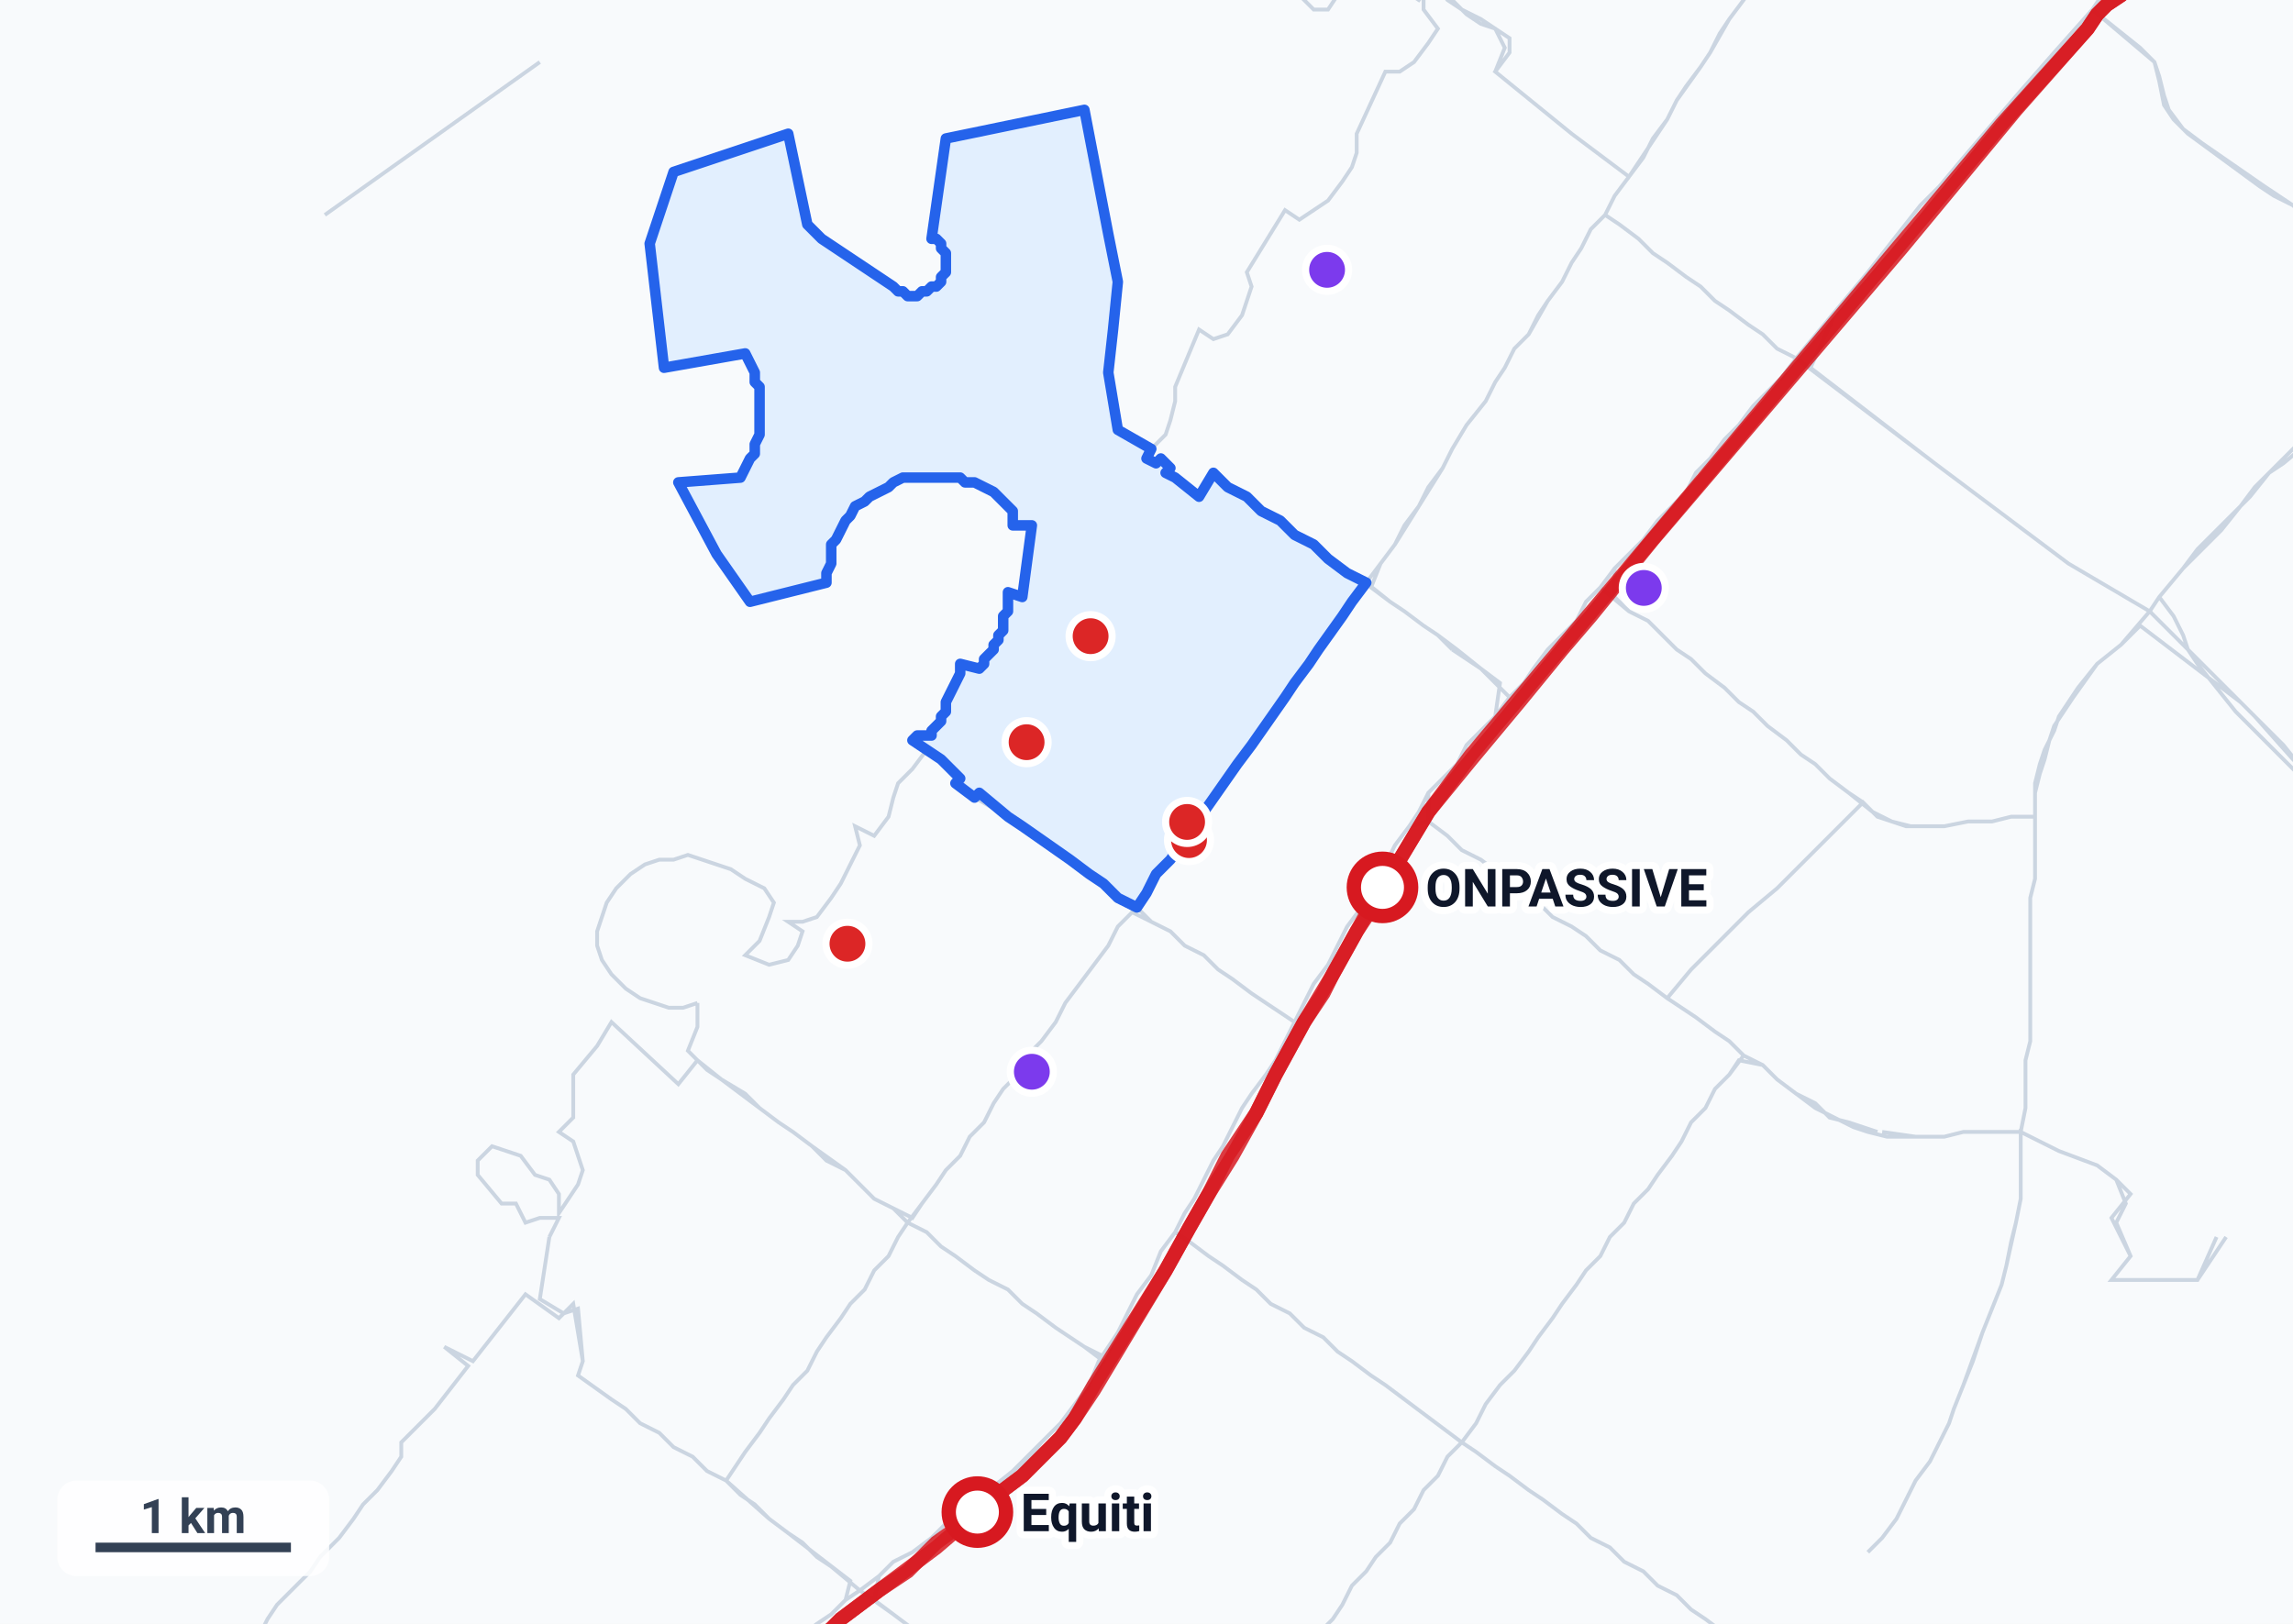
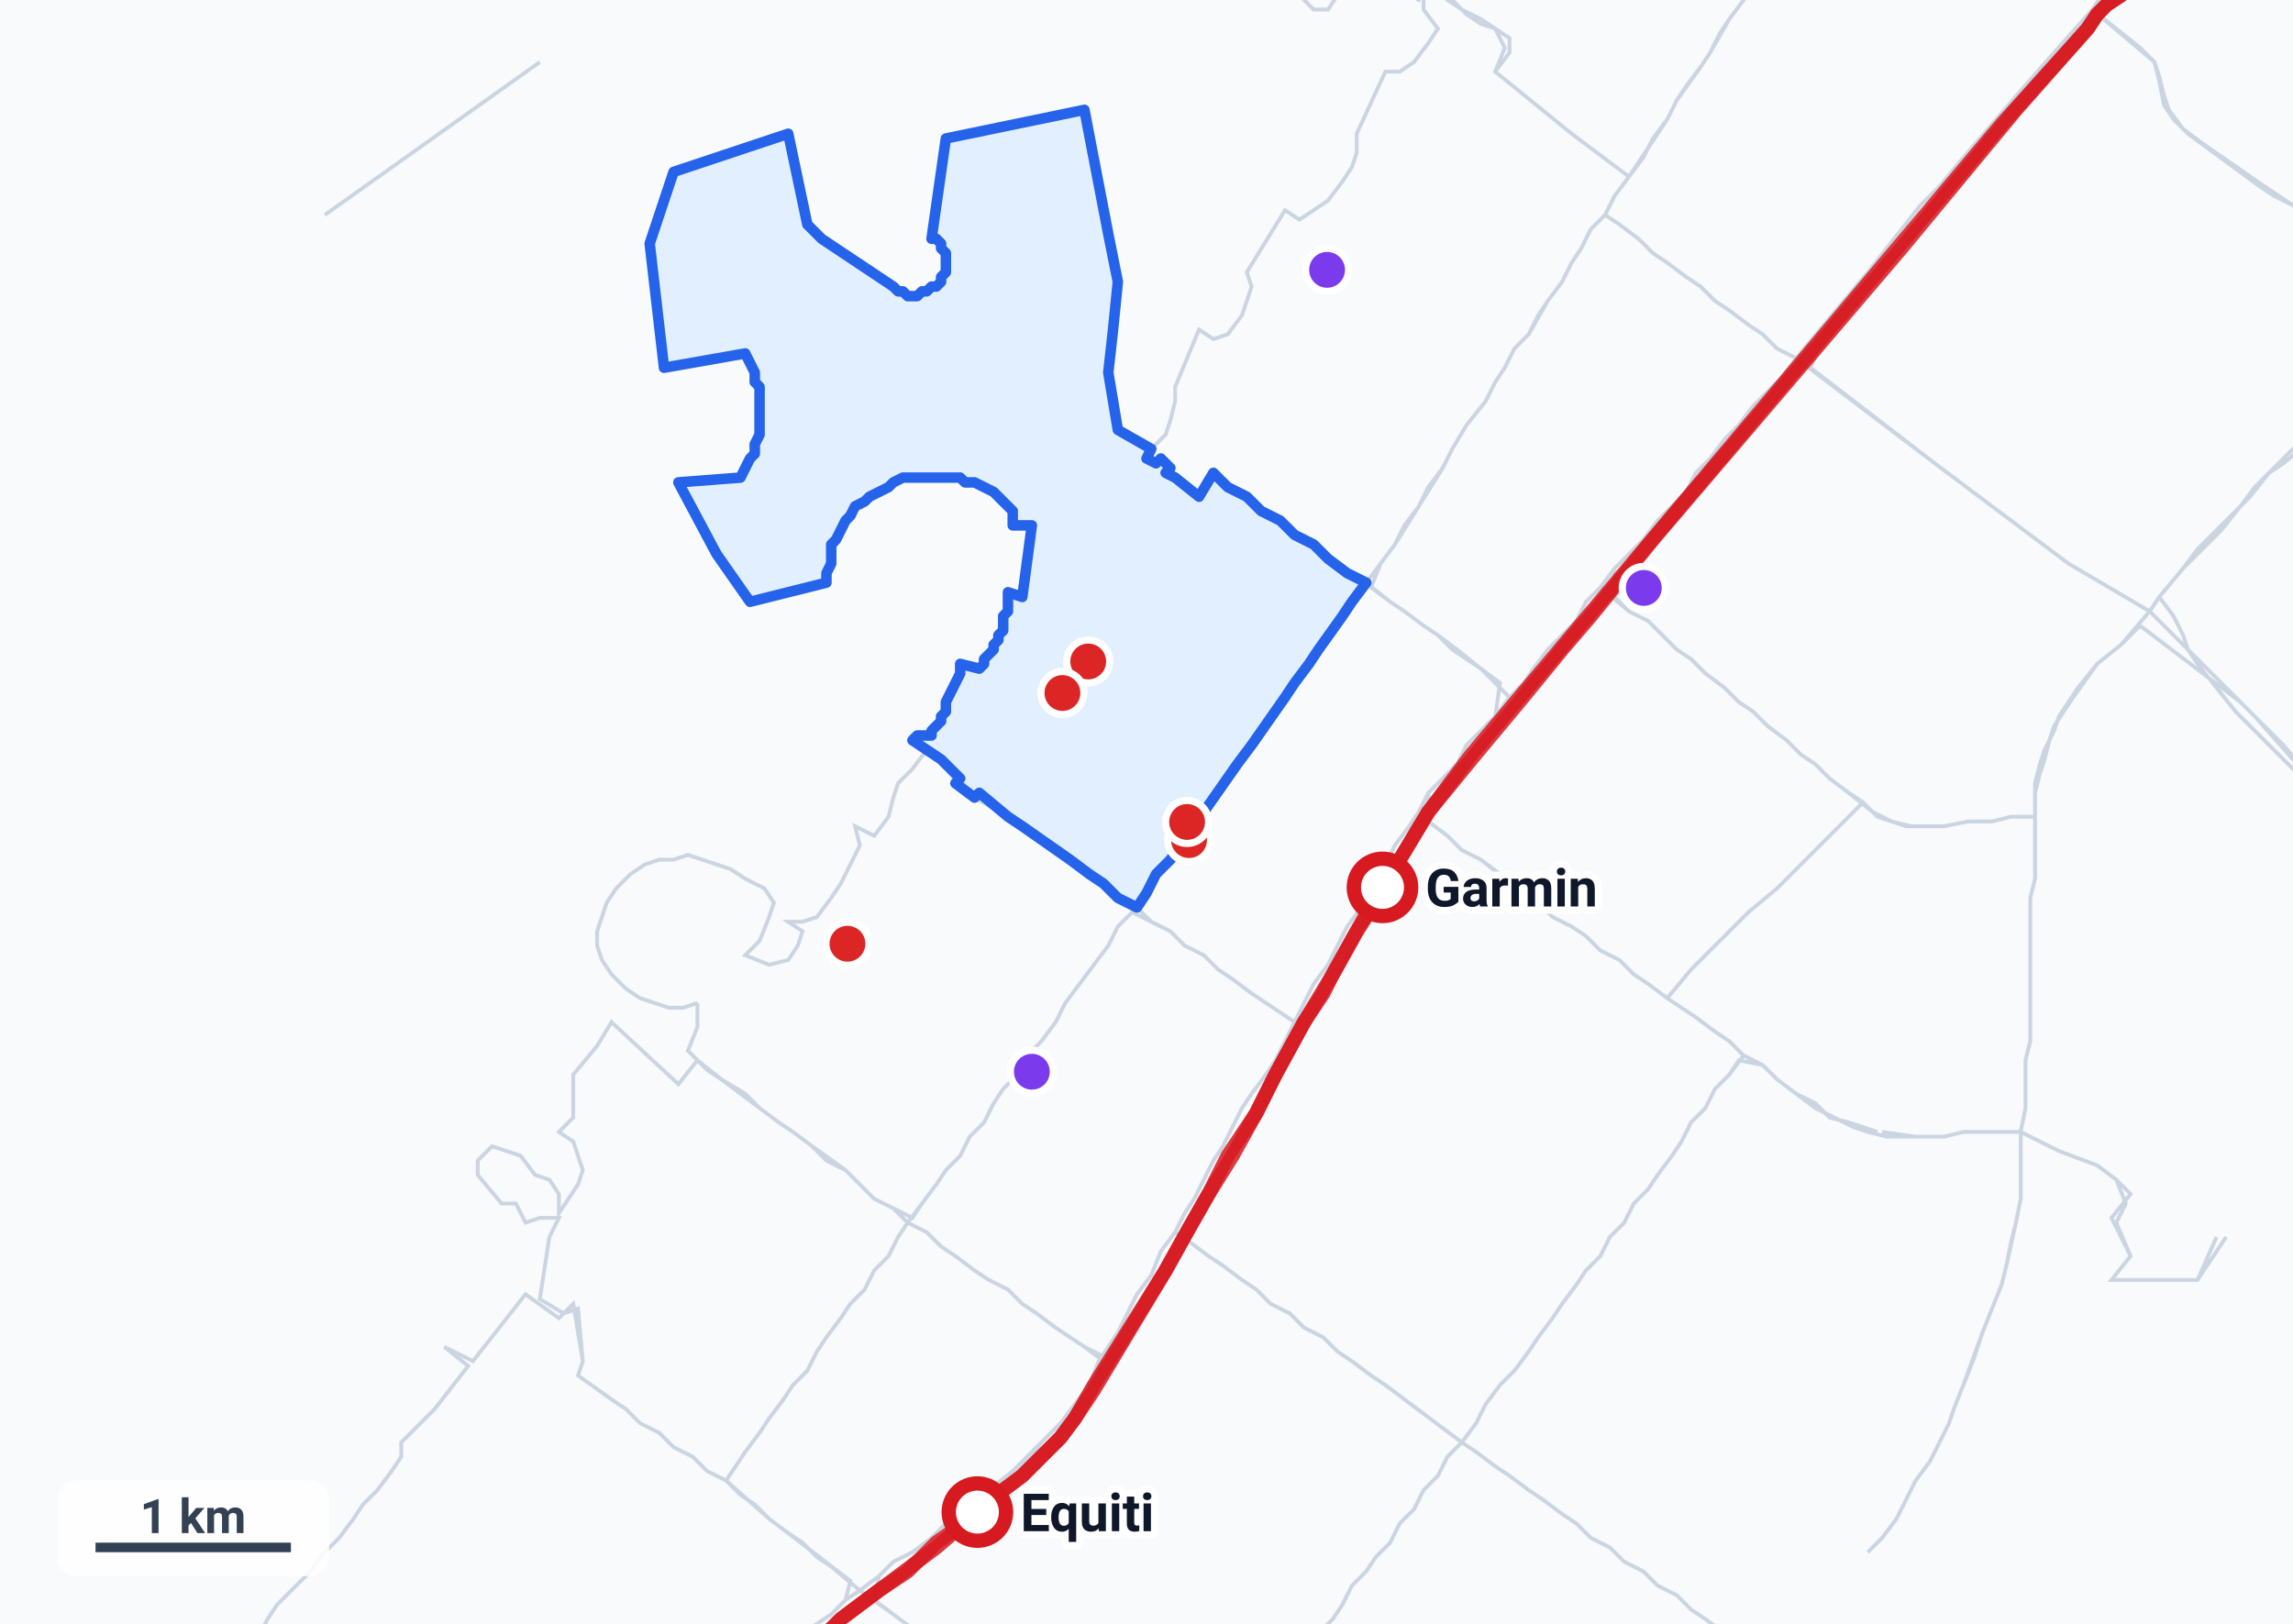
<svg xmlns="http://www.w3.org/2000/svg" viewBox="0 0 480 340" width="480" height="340">
  <style>.l{font:600 11px system-ui,-apple-system,"Segoe UI",Roboto,sans-serif;fill:#0f172a;paint-order:stroke;stroke:#fff;stroke-width:3px;stroke-linejoin:round}.s{font:600 10px system-ui,-apple-system,"Segoe UI",Roboto,sans-serif;fill:#334155}</style>
  <rect width="480" height="340" fill="#f8fafc" />
  <path d="M394,237 401,238 407,238 411,237 415,237 419,237 423,237 423,242 423,246 423,251 422,256 421,260 420,265 419,269 417,274 415,279 413,285 411,290 409,295 408,298 406,302 404,306 401,310 399,314 397,318 394,322 391,325M364,344 361,342 357,339 354,337 351,334 347,332 344,329 340,327 337,324 333,322 330,319 327,317 323,314 320,312 316,309 313,307 309,304 306,302 309,298 311,294 314,290 317,287 320,283 322,280 325,276 327,273 330,269 332,266 335,263 337,259 340,256 342,252 345,249 347,246 350,242 352,239 354,235 357,232 359,228 362,225 364,222 369,223 372,226 376,229 380,231 383,234 387,235 390,236 393,237M323,314 327,317 330,319 333,322 337,324 340,327 344,329 347,332 351,334 354,337 357,339 361,342 364,344M274,346 276,342 279,339 281,336 283,332 286,329 288,326 291,323 293,319 296,316 298,312 301,309 303,305 306,302 309,304 313,307 316,309 320,312 323,314M184,330 180,333 174,328 171,326 168,323 165,321 161,318 158,315 155,313 152,310 154,307 156,304 159,300 161,297 164,293 166,290 169,287 171,283 173,280 176,276 178,273 181,270 183,266 186,263 188,259 190,256 194,258 197,261 200,263 204,266 207,268 211,270 214,273 217,275 221,278 224,280 227,282 231,285 229,288 226,293 223,297 219,301 216,304 212,308 207,312 202,316 198,319 195,322 191,325 187,327 184,330M319,187 322,189 325,192 329,194 332,196 335,199 339,201 342,204 345,206 349,209 352,211 355,213 359,216 362,218 365,221 362,225 359,228 357,232 354,235 352,239 350,242 347,246 345,249 342,252 340,256 337,259 335,263 332,266 330,269 327,273 325,276 322,280 320,283 317,287 314,290 311,294 309,298 306,302 302,299 298,296 294,293 290,290 287,288 283,285 280,283 277,280 273,278 270,275 266,273 263,270 260,268 256,265 253,263 249,260 246,258 248,254 250,251 252,247 254,243 256,240 258,236 260,232 262,229 265,225 267,222 269,218 271,214 273,210 275,206 278,202 280,198 282,194 285,190 287,186 290,181 292,177 295,173 299,172 303,175 306,178 310,180 314,183 319,187M231,284 227,282 224,280 221,278 217,275 214,273 211,270 207,268 204,266 200,263 197,261 194,258 190,256 193,252 196,248 198,245 201,242 203,238 206,235 208,231 210,228 213,225 215,221 218,218 221,214 223,210 226,206 229,202 232,198 234,194 237,191 241,193 245,195 248,198 252,200 255,203 258,205 262,208 265,210 271,214 269,218 267,222 265,225 262,229 260,232 258,236 256,240 254,243 252,247 250,251 248,254 246,258 243,262 241,267 238,271 236,275 234,279 232,283M164,345 167,343 171,340 174,338 177,335 180,333 187,338 191,341 195,344 199,346M336,45 339,47 343,50 346,53 349,55 353,58 356,60 359,63 362,65 366,68 369,70 372,73 376,75 373,79 370,82 367,85 364,89 361,92 358,96 355,99 353,103 350,106 347,109 344,113 341,116 338,119 335,123 332,126 330,130 327,133 324,136 321,140 319,143 316,146 310,140 305,136 301,133 298,131 294,128 291,126 287,123 289,118 292,114 294,110 297,106 299,102 302,98 304,94 307,89 311,84 313,80 315,77 317,73 320,70 322,66 324,63 327,59 329,55 331,52 333,48 336,45M488,87 485,89 482,92 479,95 475,99 472,102 469,106 465,111 457,119 452,125 450,128 433,118 405,97 379,77 384,66 391,57 402,43 406,39 411,33 423,19 430,11 438,2 448,10 451,13 452,17 453,22 455,25 458,28 473,39 476,41 480,43 483,45 486,47 489,50M489,50 486,48 483,46 480,43 477,41 474,39 461,30 457,27 454,23 453,20 452,16 451,13 438,2 442,-4M390,168 384,174 378,180 372,186 366,191 360,197 354,203 349,209 345,206 342,204 339,201 335,199 332,196 329,194 325,192 322,189 319,187 315,184 310,180 306,178 303,175 299,172 299,166 302,163 305,160 307,156 310,153 313,150 316,146 319,143 321,140 324,136 327,133 330,130 332,126 335,123 341,128 345,130 348,133 351,136 354,138 357,141 361,144 364,147 367,149 370,152 374,155 377,158 380,160 383,163 387,166 390,168M433,118 450,128 444,135 439,139 435,144 433,147 431,150 430,153 428,157 427,160 426,164 426,167 426,171 421,171 417,172 412,172 407,173 403,173 399,173 396,172 392,170 387,166 383,163 380,160 377,158 374,155 370,152 367,149 364,147 361,144 357,141 354,138 351,136 348,133 345,130 341,128 338,125 338,119 341,116 344,113 347,109 350,106 353,103 355,99 358,96 361,92 364,89 367,85 370,82 373,79 376,75 405,97 433,118M304,136 310,140 314,143 313,150 310,153 307,156 305,160 302,163 299,166 297,170 295,173 292,177 290,181 287,186 285,190 282,194 280,198 278,202 275,206 273,210 271,214 265,210 262,208 258,205 255,203 252,200 248,198 245,195 241,193 238,190 240,187 242,183 245,180 247,176 250,173 252,170 255,166 257,163 259,160 262,156 264,153 267,149 269,146 271,143 274,139 276,136 279,133 281,129 283,126 286,122 291,126 294,128 298,131 301,133 304,136M115,259 117,255 113,255 110,256 108,252 105,252 100,246 100,243 103,240 109,242 112,246 115,247 117,250 117,254 119,251 121,248 122,245 121,242 120,239 117,237 120,234 120,229 120,225 125,219 128,214 142,227 146,222 151,226 155,229 159,232 163,235 166,237 170,240 173,243 177,245 180,248 183,251 187,253 190,256 188,259 186,263 183,266 181,270 178,273 176,276 173,280 171,283 169,287 166,290 164,293 161,297 159,300 156,304 154,307 152,310 148,308 145,305 141,303 138,300 134,298 131,295 128,293 121,288 122,285 121,274 118,275 113,272 115,259M146,210 143,211 140,211 137,210 134,209 131,207 128,204 126,201 125,198 125,195 126,192 127,189 129,186 132,183 135,181 138,180 141,180 144,179 147,180 150,181 153,182 156,184 160,186 162,189 161,192 159,197 156,200 161,202 165,201 167,198 168,195 165,193 168,193 171,192 174,188 176,185 178,181 180,177 179,173 183,175 186,171 187,167 188,164 191,161 194,157 197,159 200,162 204,167 211,171 214,173 221,178 224,180 228,183 231,185 234,188 238,190 234,194 232,198 229,202 226,206 223,210 221,214 218,218 215,221 213,225 210,228 208,231 206,235 203,238 201,242 198,245 196,248 193,252 191,255 187,253 183,251 180,248 177,245 170,240 166,237 163,235 159,232 156,229 151,226 148,224 144,220 146,215 146,210M369,-7 367,-3 365,0 362,4 358,11 356,14 351,21 349,25 341,37 337,34 333,31 329,28 313,15 316,11 316,8 313,6 310,4 306,2 303,-0 300,-4 297,-0 294,-2M256,265 260,268 263,270 266,273 270,275 273,278 277,280 280,283 283,285 287,288 290,290 294,293 298,296 302,299 306,302 303,305 301,309 298,312 296,316 293,319 291,323 288,326 286,329 283,332 281,336 279,339 276,342 274,346M199,346 195,344 191,341 187,338 183,335 184,330 187,327 191,325 195,322 198,319 202,316 207,312 211,309 215,306 218,302 222,298 225,294 228,290 230,285 234,279 236,275 238,271 241,267 243,262 246,258 249,260 253,263 256,265M113,13 68,45M241,94 244,91 245,88 246,84 246,81 251,69 254,71 257,70 260,66 261,63 262,60 261,57 269,44 272,46 275,44 278,42 281,38 283,35 284,32 284,28 290,15 293,15 296,13 299,9 301,6 298,2 298,-2 301,-3 304,0 307,3 310,5 313,6 315,10 313,15 329,28 333,31 337,34 341,37 338,41 336,45 333,48 331,52 329,55 327,59 324,63 320,70 317,73 315,77 313,80 311,84 307,89 304,94 302,98 292,114 289,118 286,122 282,120 278,117 275,114 271,112 268,109 264,107 261,104 257,102 254,99 251,104 246,100 243,96M426,171 426,175 426,179 426,184 425,188 425,192 425,196 425,201 425,205 425,209 425,213 425,218 424,222 424,227 424,232 423,237 419,237 415,237 411,237 407,238 401,238 395,238 391,237 388,236 384,234 380,232 376,229 372,226 369,223 365,221 362,218 359,216 355,213 352,211 349,209 354,203 360,197 366,191 372,186 378,180 384,174 390,168 393,171 396,172 400,173 407,173 412,172 417,172 421,171 426,171M466,259 460,268 442,268 446,263 443,256 445,252 443,247 439,244 431,241 427,239 423,237 424,232 424,227 424,222 425,218 425,213 425,209 425,205 425,201 425,196 425,192 425,188 426,184 426,179 426,175 426,171 426,166 427,162 428,159 429,155 430,152 432,149 434,146 439,139 444,135 448,131 469,147 472,150 478,156 482,161 485,164 488,167M286,-7 283,-4 280,-1 278,2 275,2 272,-1 270,-4M391,325 394,322 397,318 399,314 401,310 404,306 406,302 408,298 409,295 411,290 415,279 417,274 419,269 420,265 422,256 423,251 423,246 423,242 423,237 427,239 431,241 439,244 443,247 446,250 442,255 446,263 442,268 460,268 464,259M489,169 487,166 484,163 480,159 472,150 469,147 450,128 452,125 457,119 465,111 469,106 472,102 475,99 479,95 482,92 485,89 488,87M442,-4 438,2 430,11 424,18 411,33 406,39 402,43 391,57 386,63 376,75 372,73 369,70 366,68 362,65 359,63 356,60 353,58 349,55 346,53 343,50 339,47 336,45 338,41 341,37 344,33 346,29 349,25 351,21 353,18 356,14 358,11 360,7 362,4 365,0 367,-3 369,-7M51,346 54,343 56,339 58,336 61,333 65,329 67,326 71,322 74,318 76,315 79,312 82,308 84,305 84,302 91,295 98,286 93,282 99,285 110,271 117,276 120,273 122,285 121,288 128,293 131,295 134,298 138,300 141,303 145,305 148,308 152,310 161,318 165,321 178,331 177,335 174,338 171,340 167,343M391,325 394,322 397,318 399,314 401,310 404,306 406,302 408,298 409,295 411,290 415,279 417,274 419,269 420,265 422,256 423,251 423,246 423,242 423,237 427,239 431,241 439,244 443,247 446,250 442,255 446,263 442,268 460,268 464,259M442,-4 438,2 430,11 424,18 411,33 406,39 402,43 391,57 386,63 376,75 372,73 369,70 366,68 362,65 359,63 356,60 353,58 349,55 346,53 343,50 339,47 336,45 338,41 341,37 344,33 346,29 349,25 351,21 353,18 356,14 358,11 360,7 362,4 365,0 367,-3 369,-7M452,125 455,129 457,133 458,136 460,139 464,144 468,149 473,154 480,161 484,165 486,169 489,173M487,89 484,92 478,97 475,99 471,104 464,111 460,115 457,119 452,125" fill="none" stroke="#cbd5e1" stroke-width="0.8" />
  <path d="M195,50 198,29 227,23 232,49 234,59 233,69 232,78 234,90 241,94 240,96 242,97 243,96 245,98 244,99 246,100 251,104 254,99 257,102 261,104 264,107 268,109 271,112 275,114 278,117 282,120 286,122 283,126 281,129 276,136 274,139 271,143 269,146 262,156 259,160 252,170 250,173 245,180 242,183 240,187 238,190 234,188 231,185 228,183 224,180 214,173 211,171 205,166 204,167 200,164 201,163 200,162 197,159 194,157 191,155 192,154 195,154 195,153 196,152 197,151 197,150 198,149 198,148 198,147 199,145 200,143 201,141 201,139 205,140 206,139 206,138 207,137 208,136 208,135 209,134 209,133 210,132 210,131 210,130 210,129 211,128 211,127 211,126 211,125 211,124 214,125 216,110 212,110 212,107 211,106 209,104 208,103 206,102 204,101 202,101 201,100 199,100 197,100 195,100 193,100 191,100 189,100 187,101 186,102 184,103 182,104 181,105 179,106 178,108 177,109 176,111 175,113 174,114 174,116 174,118 173,120 173,122 165,124 157,126 150,116 142,101 155,100 156,98 157,96 158,95 158,93 159,91 159,89 159,87 159,85 159,83 159,81 158,80 158,78 157,76 156,74 139,77 136,51 141,36 165,28 169,47 172,50 187,60 188,61 189,61 190,62 192,62 193,61 194,61 195,60 196,60 197,59 197,58 198,57 198,56 198,54 198,53 197,52 197,51 196,50Z" fill="#dbeafe" fill-opacity="0.75" stroke="#2563eb" stroke-width="2.2" stroke-linejoin="round" />
  <path d="M454,-16 453,-15 451,-11 449,-8 447,-5 444,-1 441,1 439,3 437,6 419,26 308,158 299,170 293,180 289,186 284,195 279,204 276,209 273,214 267,225 263,233 257,242 253,250 249,257 244,266 229,290 225,297 222,301 218,305 214,309 210,312 206,315 205,317 203,318 196,323 192,327 190,329 184,333 176,339 174,341 170,344 167,347 163,349 161,351 157,353 155,355 153,357" fill="none" stroke="#d71920" stroke-width="3" stroke-linecap="round" stroke-opacity="0.85" />
  <path d="M454,-16 451,-11 449,-8 447,-4 444,-1 441,1 439,3 437,6 422,23 398,52 346,113 333,129 327,136 318,147 308,159 299,170 293,180 290,186 284,195 279,204 277,208 273,214 267,225 263,233 258,242 253,250 249,257 244,266 229,291 225,297 222,301 218,305 214,309 210,312 206,315 205,317 203,318 196,324 192,327 184,333 176,339 174,341 170,344 167,347 163,349 161,351 157,354 155,355 153,357" fill="none" stroke="#d71920" stroke-width="3" stroke-linecap="round" stroke-opacity="0.85" />
  <path d="M87,357 91,352 93,351 97,355 98,356M98,356 94,352 93,351 91,352 87,356" fill="none" stroke="#f7941d" stroke-width="3" stroke-linecap="round" stroke-opacity="0.85" />
  <circle cx="248.9" cy="175.9" r="4.5" fill="#dc2626" stroke="#fff" stroke-width="1.5" />
  <circle cx="177.4" cy="197.6" r="4.5" fill="#dc2626" stroke="#fff" stroke-width="1.5" />
-   <circle cx="228.3" cy="133.2" r="4.5" fill="#dc2626" stroke="#fff" stroke-width="1.5" />
  <circle cx="248.5" cy="172.1" r="4.5" fill="#dc2626" stroke="#fff" stroke-width="1.5" />
-   <circle cx="214.9" cy="155.4" r="4.5" fill="#dc2626" stroke="#fff" stroke-width="1.5" />
+   <circle cx="227.8" cy="138.5" r="4.5" fill="#dc2626" stroke="#fff" stroke-width="1.5" />
+   <circle cx="222.4" cy="145.1" r="4.5" fill="#dc2626" stroke="#fff" stroke-width="1.5" />
  <circle cx="216.0" cy="224.4" r="4.5" fill="#7c3aed" stroke="#fff" stroke-width="1.5" />
  <circle cx="277.8" cy="56.5" r="4.5" fill="#7c3aed" stroke="#fff" stroke-width="1.5" />
  <circle cx="344.1" cy="123.1" r="4.5" fill="#7c3aed" stroke="#fff" stroke-width="1.5" />
  <circle cx="289.4" cy="185.8" r="6" fill="#fff" stroke="#d71920" stroke-width="3" />
  <circle cx="204.6" cy="316.6" r="6" fill="#fff" stroke="#d71920" stroke-width="3" />
-   <text x="298.4" y="189.8" text-anchor="start" class="l">ONPASSIVE</text>
+   <text x="298.4" y="189.8" text-anchor="start" class="l">Garmin</text>
  <text x="213.6" y="320.6" text-anchor="start" class="l">Equiti</text>
  <g>
    <rect x="12" y="310" width="56.9" height="20" rx="4" fill="#fff" fill-opacity="0.85" />
    <path d="M20,324h40.9" stroke="#334155" stroke-width="2" />
    <text x="40.4" y="321" text-anchor="middle" class="s">1 km</text>
  </g>
</svg>
